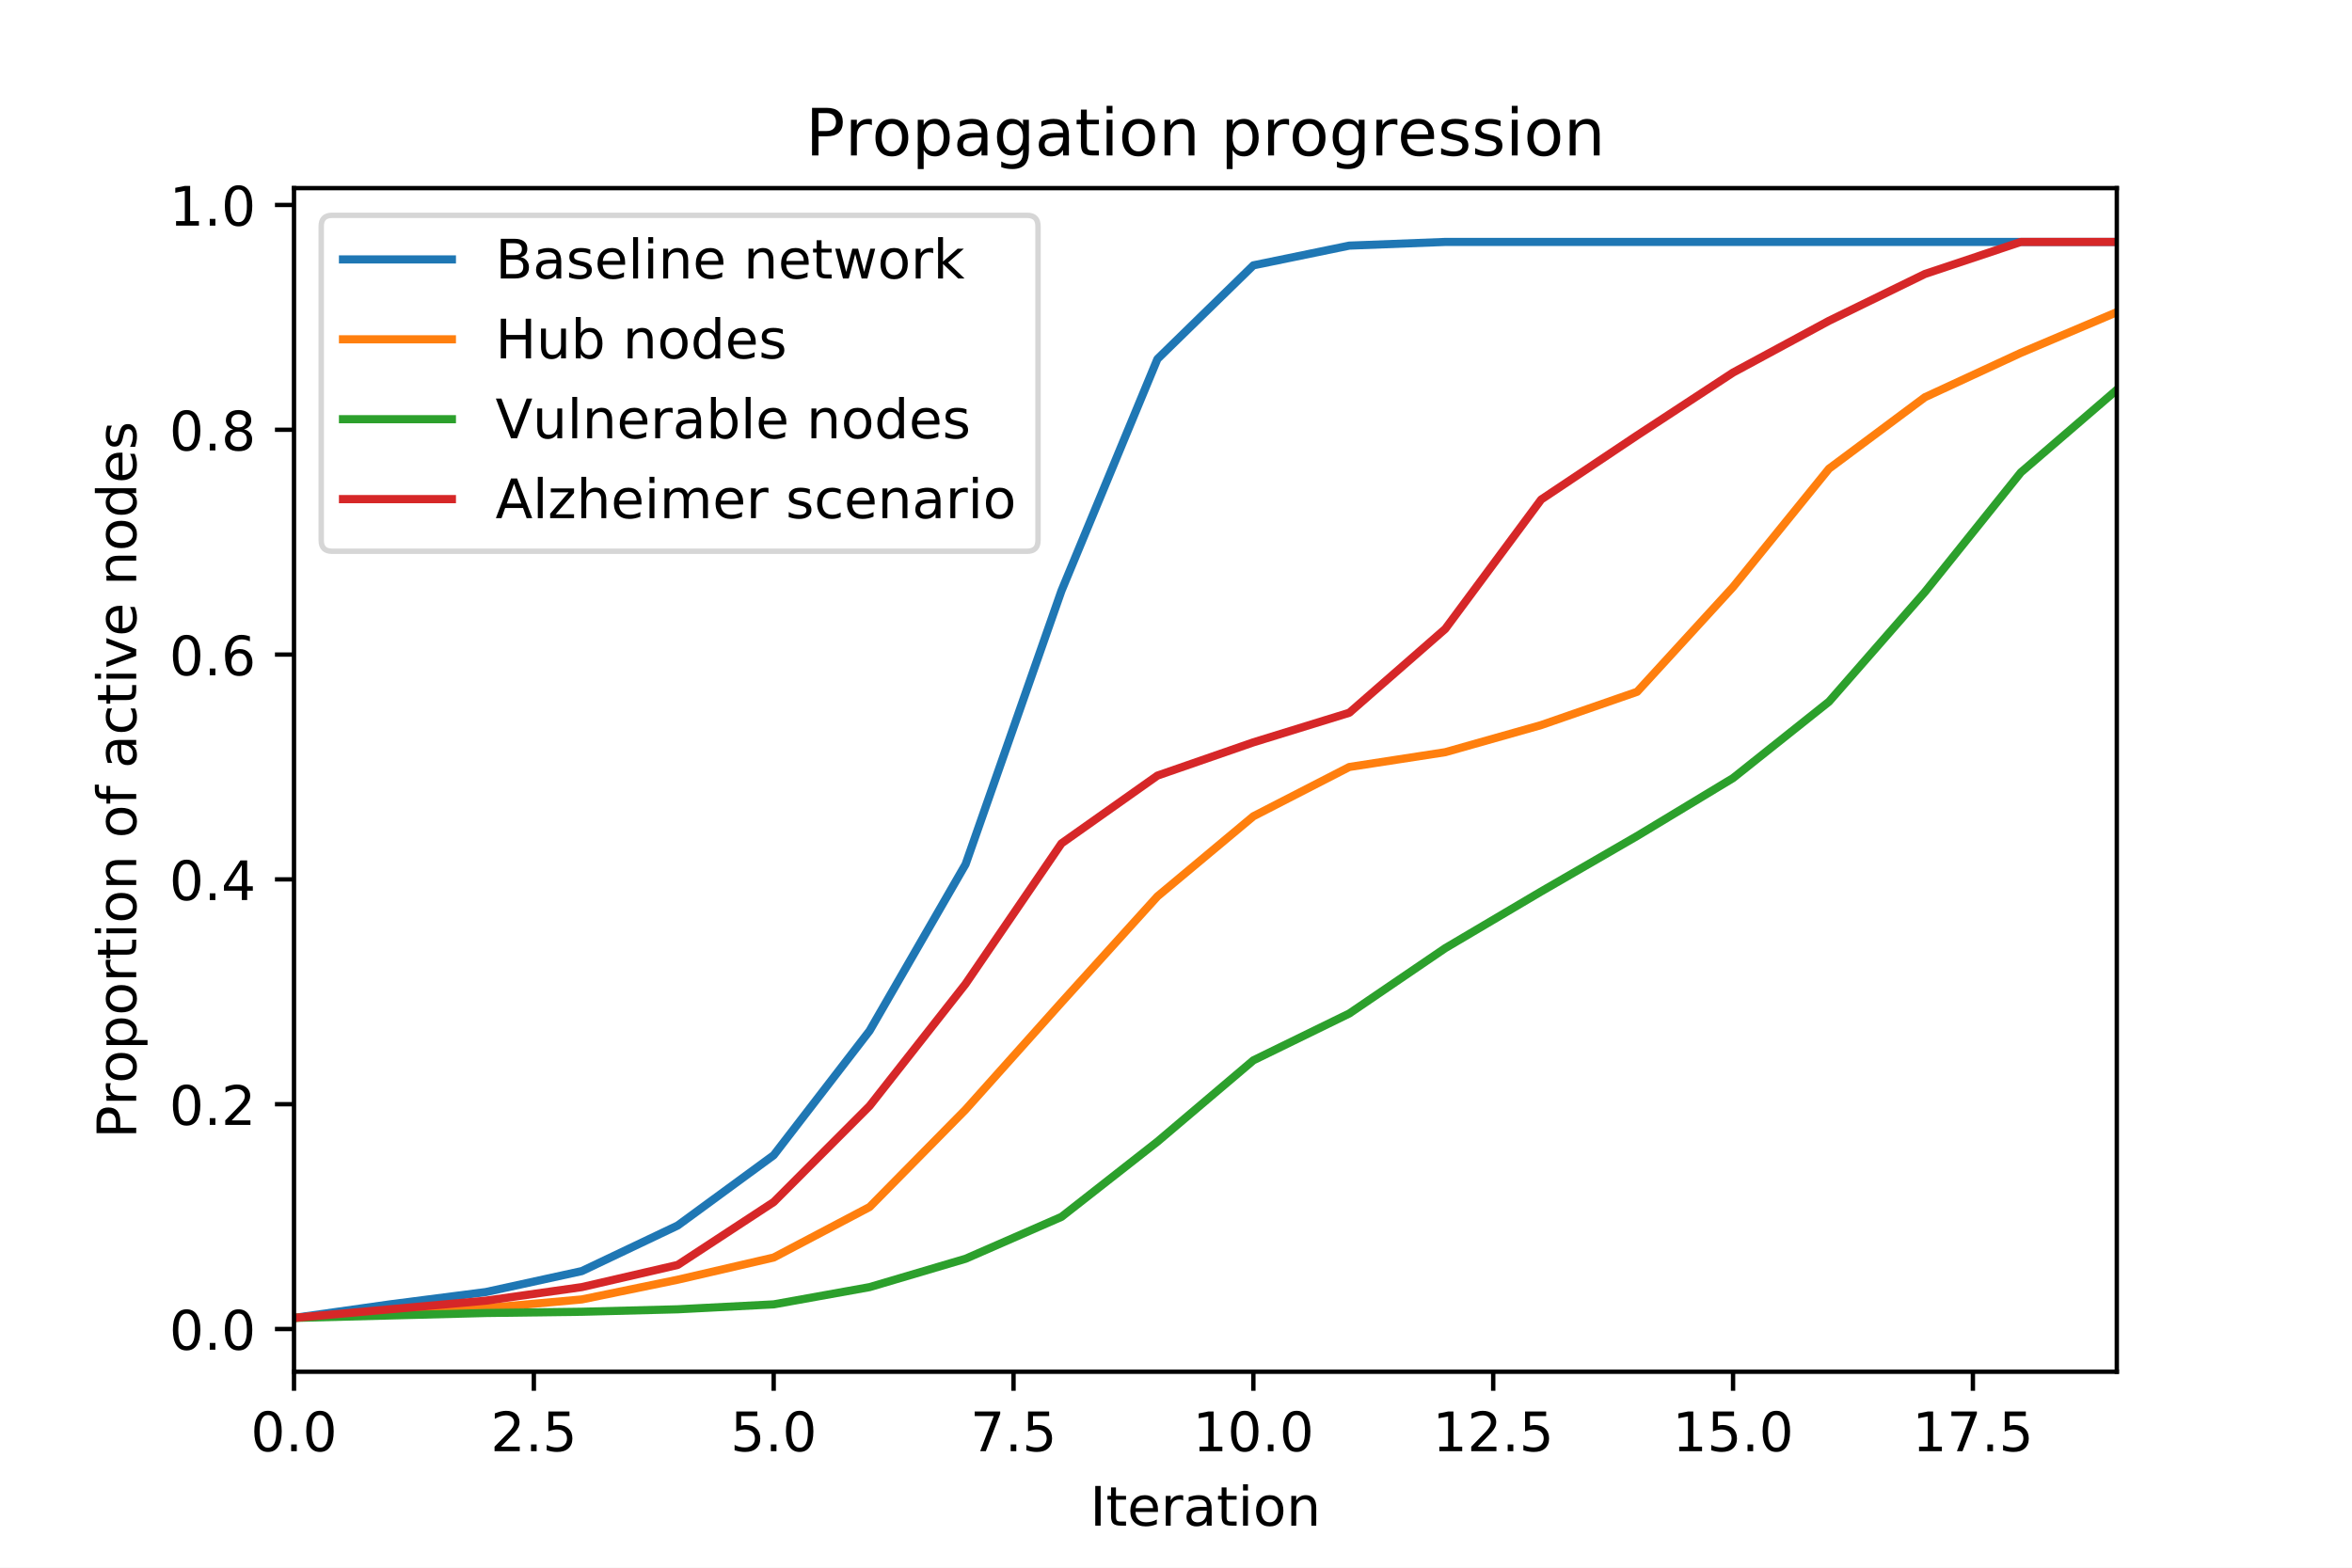
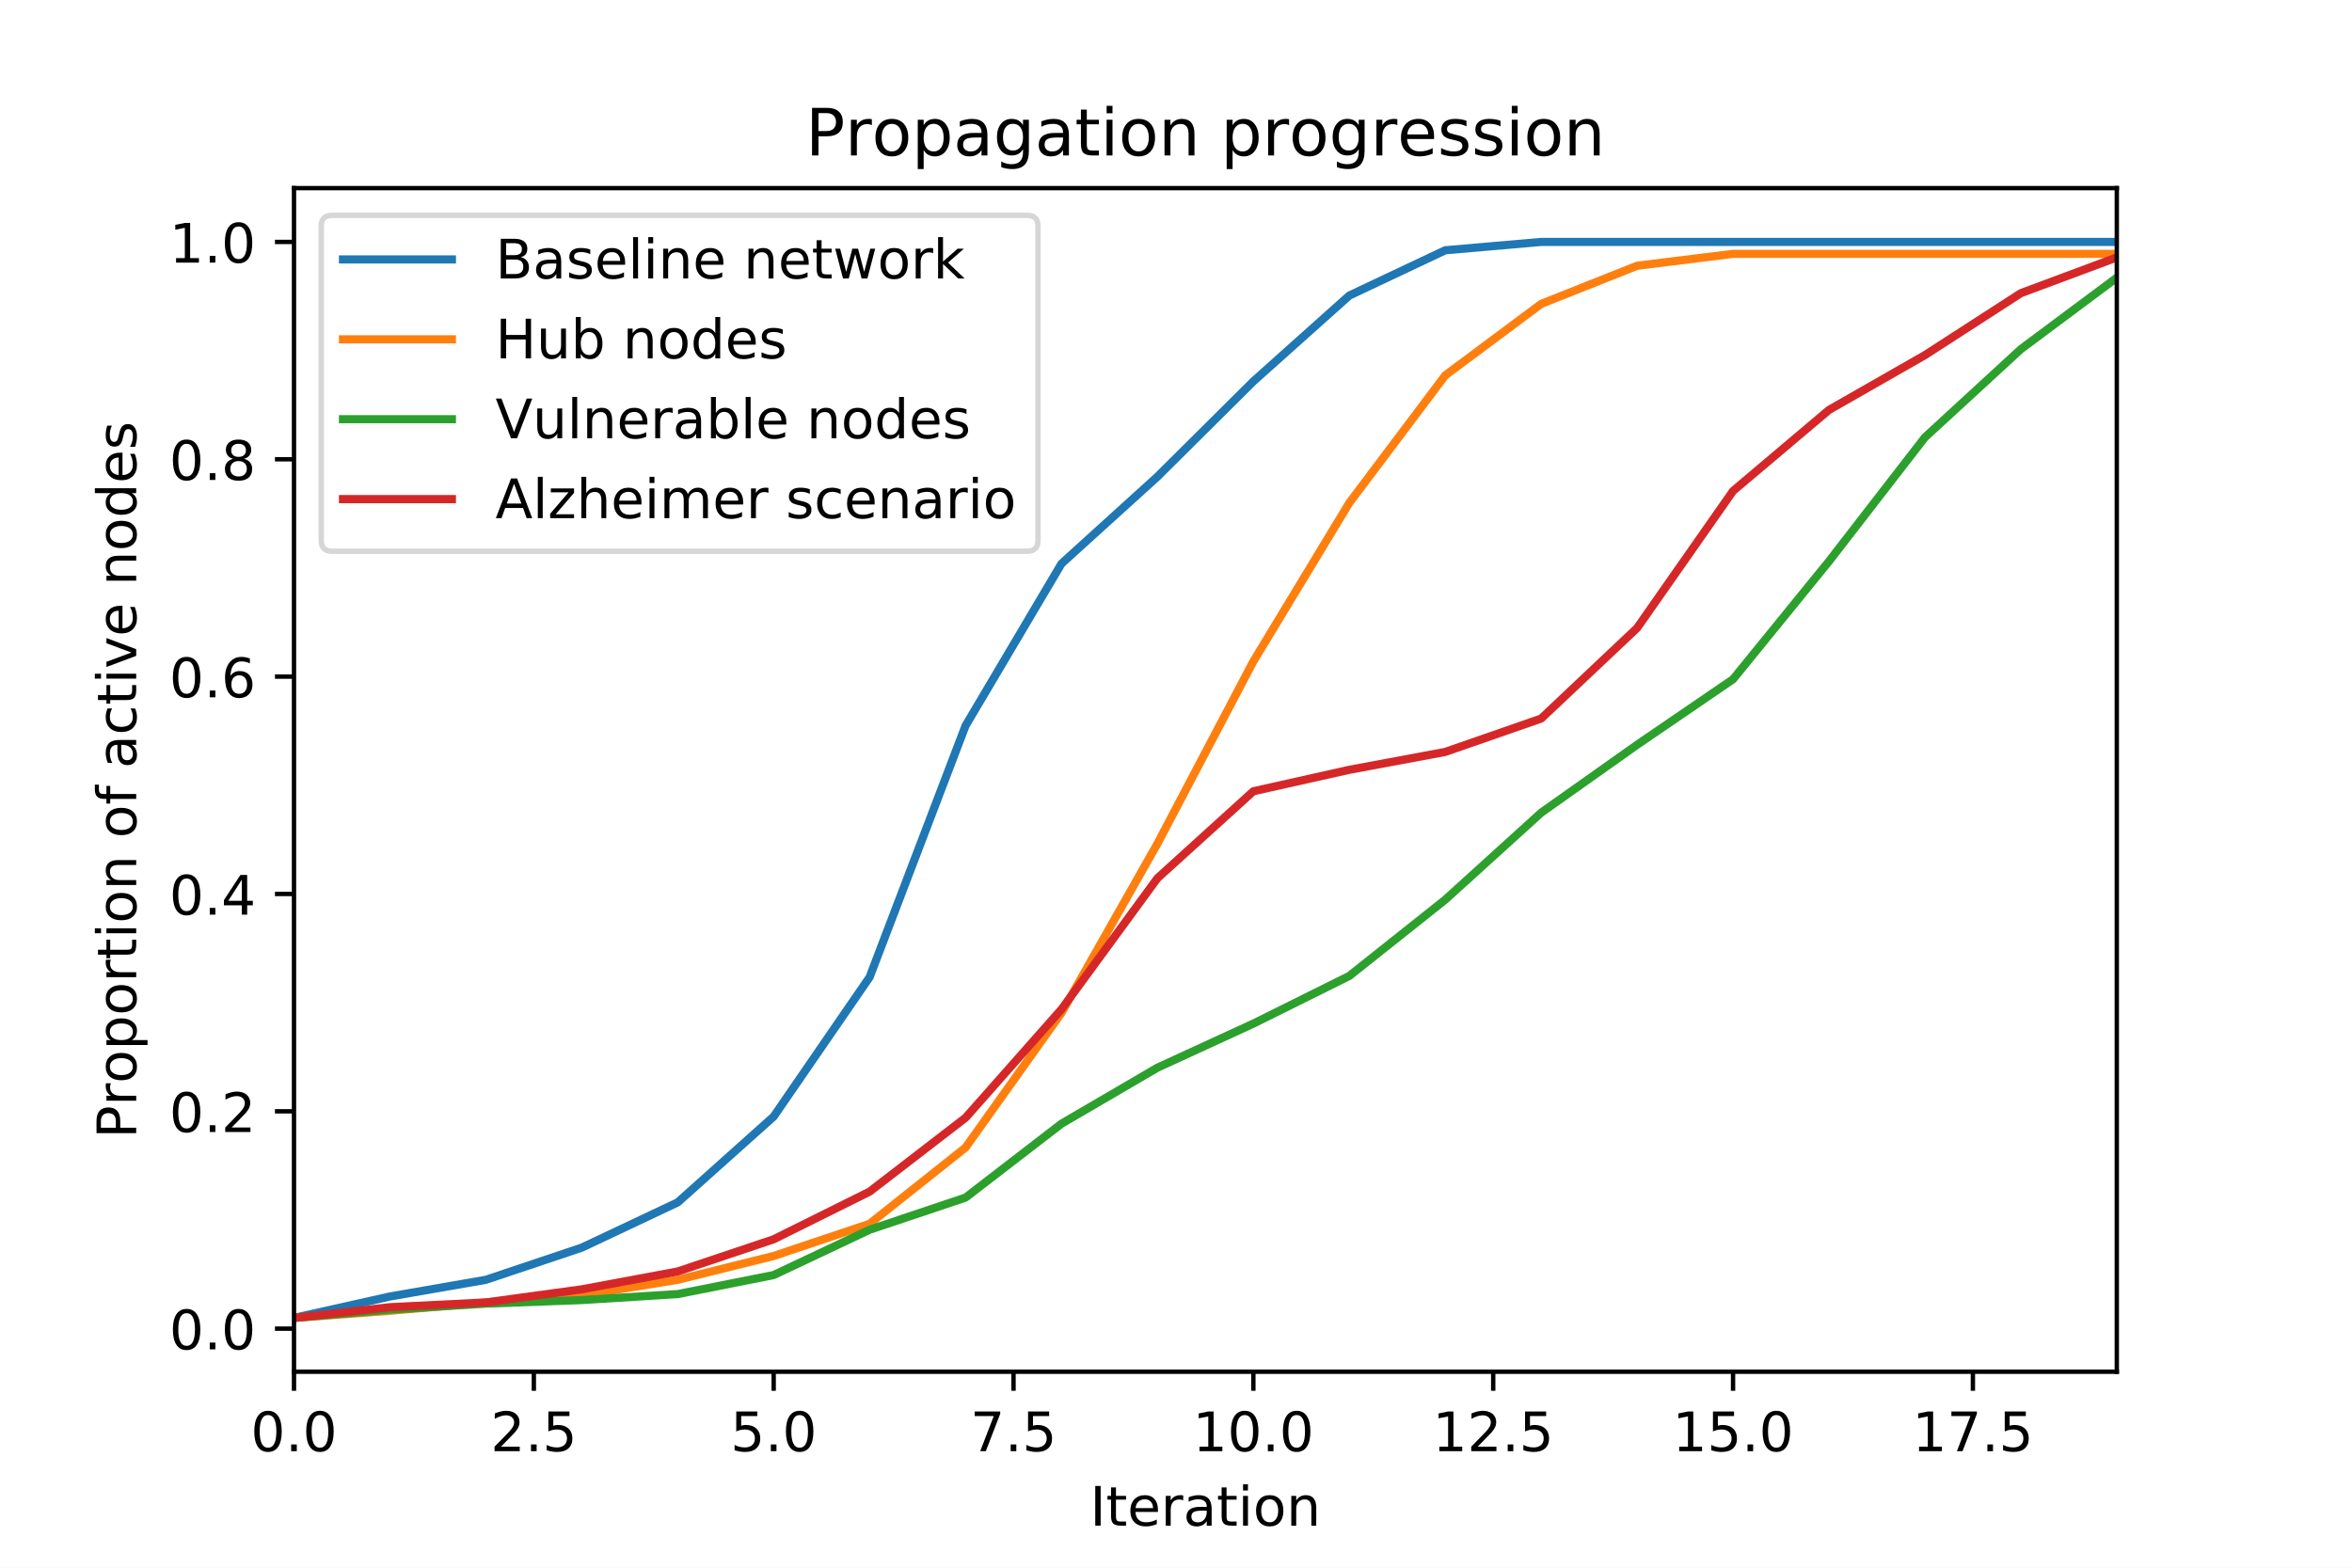
<svg xmlns="http://www.w3.org/2000/svg" xmlns:xlink="http://www.w3.org/1999/xlink" height="288pt" version="1.1" viewBox="0 0 432 288" width="432pt">
  <defs>
    <style type="text/css">
*{stroke-linecap:butt;stroke-linejoin:round;}
  </style>
  </defs>
  <g id="figure_1">
    <g id="patch_1">
      <path d="M 0 288  L 432 288  L 432 0  L 0 0  z " style="fill:#ffffff;" />
    </g>
    <g id="axes_1">
      <g id="patch_2">
        <path d="M 54 252  L 388.8 252  L 388.8 34.56  L 54 34.56  z " style="fill:#ffffff;" />
      </g>
      <g id="matplotlib.axis_1">
        <g id="xtick_1">
          <g id="line2d_1">
            <defs>
-               <path d="M 0 0  L 0 3.5  " id="m9b47cc256e" style="stroke:#000000;stroke-width:0.8;" />
-             </defs>
-             <g>
-               <use style="stroke:#000000;stroke-width:0.8;" x="54" xlink:href="#m9b47cc256e" y="252" />
+               <path d="M 0 0  L 0 3.5  " id="mac72d06edc" style="stroke:#000000;stroke-width:0.8;" />
+             </defs>
+             <g>
+               <use style="stroke:#000000;stroke-width:0.8;" x="54" xlink:href="#mac72d06edc" y="252" />
            </g>
          </g>
          <g id="text_1">
            <defs>
              <path d="M 31.781 66.406  Q 24.172 66.406 20.328 58.906  Q 16.5 51.422 16.5 36.375  Q 16.5 21.391 20.328 13.891  Q 24.172 6.391 31.781 6.391  Q 39.453 6.391 43.281 13.891  Q 47.125 21.391 47.125 36.375  Q 47.125 51.422 43.281 58.906  Q 39.453 66.406 31.781 66.406  z M 31.781 74.219  Q 44.047 74.219 50.516 64.516  Q 56.984 54.828 56.984 36.375  Q 56.984 17.969 50.516 8.266  Q 44.047 -1.422 31.781 -1.422  Q 19.531 -1.422 13.062 8.266  Q 6.594 17.969 6.594 36.375  Q 6.594 54.828 13.062 64.516  Q 19.531 74.219 31.781 74.219  z " id="DejaVuSans-48" />
              <path d="M 10.688 12.406  L 21 12.406  L 21 0  L 10.688 0  z " id="DejaVuSans-46" />
            </defs>
            <g transform="translate(46.04844 266.5984)scale(0.1 -0.1)">
              <use xlink:href="#DejaVuSans-48" />
              <use x="63.623" xlink:href="#DejaVuSans-46" />
              <use x="95.41" xlink:href="#DejaVuSans-48" />
            </g>
          </g>
        </g>
        <g id="xtick_2">
          <g id="line2d_2">
            <g>
-               <use style="stroke:#000000;stroke-width:0.8;" x="98.053" xlink:href="#m9b47cc256e" y="252" />
+               <use style="stroke:#000000;stroke-width:0.8;" x="98.053" xlink:href="#mac72d06edc" y="252" />
            </g>
          </g>
          <g id="text_2">
            <defs>
              <path d="M 19.188 8.297  L 53.609 8.297  L 53.609 0  L 7.328 0  L 7.328 8.297  Q 12.938 14.109 22.625 23.891  Q 32.328 33.688 34.812 36.531  Q 39.547 41.844 41.422 45.531  Q 43.312 49.219 43.312 52.781  Q 43.312 58.594 39.234 62.25  Q 35.156 65.922 28.609 65.922  Q 23.969 65.922 18.812 64.312  Q 13.672 62.703 7.812 59.422  L 7.812 69.391  Q 13.766 71.781 18.938 73  Q 24.125 74.219 28.422 74.219  Q 39.75 74.219 46.484 68.547  Q 53.219 62.891 53.219 53.422  Q 53.219 48.922 51.531 44.891  Q 49.859 40.875 45.406 35.406  Q 44.188 33.984 37.641 27.219  Q 31.109 20.453 19.188 8.297  z " id="DejaVuSans-50" />
              <path d="M 10.797 72.906  L 49.516 72.906  L 49.516 64.594  L 19.828 64.594  L 19.828 46.734  Q 21.969 47.469 24.109 47.828  Q 26.266 48.188 28.422 48.188  Q 40.625 48.188 47.75 41.5  Q 54.891 34.812 54.891 23.391  Q 54.891 11.625 47.562 5.094  Q 40.234 -1.422 26.906 -1.422  Q 22.312 -1.422 17.547 -0.641  Q 12.797 0.141 7.719 1.703  L 7.719 11.625  Q 12.109 9.234 16.797 8.062  Q 21.484 6.891 26.703 6.891  Q 35.156 6.891 40.078 11.328  Q 45.016 15.766 45.016 23.391  Q 45.016 31 40.078 35.438  Q 35.156 39.891 26.703 39.891  Q 22.75 39.891 18.812 39.016  Q 14.891 38.141 10.797 36.281  z " id="DejaVuSans-53" />
            </defs>
            <g transform="translate(90.10107 266.5984)scale(0.1 -0.1)">
              <use xlink:href="#DejaVuSans-50" />
              <use x="63.623" xlink:href="#DejaVuSans-46" />
              <use x="95.41" xlink:href="#DejaVuSans-53" />
            </g>
          </g>
        </g>
        <g id="xtick_3">
          <g id="line2d_3">
            <g>
-               <use style="stroke:#000000;stroke-width:0.8;" x="142.105" xlink:href="#m9b47cc256e" y="252" />
+               <use style="stroke:#000000;stroke-width:0.8;" x="142.105" xlink:href="#mac72d06edc" y="252" />
            </g>
          </g>
          <g id="text_3">
            <g transform="translate(134.1537 266.5984)scale(0.1 -0.1)">
              <use xlink:href="#DejaVuSans-53" />
              <use x="63.623" xlink:href="#DejaVuSans-46" />
              <use x="95.41" xlink:href="#DejaVuSans-48" />
            </g>
          </g>
        </g>
        <g id="xtick_4">
          <g id="line2d_4">
            <g>
-               <use style="stroke:#000000;stroke-width:0.8;" x="186.158" xlink:href="#m9b47cc256e" y="252" />
+               <use style="stroke:#000000;stroke-width:0.8;" x="186.158" xlink:href="#mac72d06edc" y="252" />
            </g>
          </g>
          <g id="text_4">
            <defs>
              <path d="M 8.203 72.906  L 55.078 72.906  L 55.078 68.703  L 28.609 0  L 18.312 0  L 43.219 64.594  L 8.203 64.594  z " id="DejaVuSans-55" />
            </defs>
            <g transform="translate(178.2063 266.5984)scale(0.1 -0.1)">
              <use xlink:href="#DejaVuSans-55" />
              <use x="63.623" xlink:href="#DejaVuSans-46" />
              <use x="95.41" xlink:href="#DejaVuSans-53" />
            </g>
          </g>
        </g>
        <g id="xtick_5">
          <g id="line2d_5">
            <g>
-               <use style="stroke:#000000;stroke-width:0.8;" x="230.211" xlink:href="#m9b47cc256e" y="252" />
+               <use style="stroke:#000000;stroke-width:0.8;" x="230.211" xlink:href="#mac72d06edc" y="252" />
            </g>
          </g>
          <g id="text_5">
            <defs>
              <path d="M 12.406 8.297  L 28.516 8.297  L 28.516 63.922  L 10.984 60.406  L 10.984 69.391  L 28.422 72.906  L 38.281 72.906  L 38.281 8.297  L 54.391 8.297  L 54.391 0  L 12.406 0  z " id="DejaVuSans-49" />
            </defs>
            <g transform="translate(219.0777 266.5984)scale(0.1 -0.1)">
              <use xlink:href="#DejaVuSans-49" />
              <use x="63.623" xlink:href="#DejaVuSans-48" />
              <use x="127.246" xlink:href="#DejaVuSans-46" />
              <use x="159.033" xlink:href="#DejaVuSans-48" />
            </g>
          </g>
        </g>
        <g id="xtick_6">
          <g id="line2d_6">
            <g>
-               <use style="stroke:#000000;stroke-width:0.8;" x="274.263" xlink:href="#m9b47cc256e" y="252" />
+               <use style="stroke:#000000;stroke-width:0.8;" x="274.263" xlink:href="#mac72d06edc" y="252" />
            </g>
          </g>
          <g id="text_6">
            <g transform="translate(263.1303 266.5984)scale(0.1 -0.1)">
              <use xlink:href="#DejaVuSans-49" />
              <use x="63.623" xlink:href="#DejaVuSans-50" />
              <use x="127.246" xlink:href="#DejaVuSans-46" />
              <use x="159.033" xlink:href="#DejaVuSans-53" />
            </g>
          </g>
        </g>
        <g id="xtick_7">
          <g id="line2d_7">
            <g>
-               <use style="stroke:#000000;stroke-width:0.8;" x="318.316" xlink:href="#m9b47cc256e" y="252" />
+               <use style="stroke:#000000;stroke-width:0.8;" x="318.316" xlink:href="#mac72d06edc" y="252" />
            </g>
          </g>
          <g id="text_7">
            <g transform="translate(307.183 266.5984)scale(0.1 -0.1)">
              <use xlink:href="#DejaVuSans-49" />
              <use x="63.623" xlink:href="#DejaVuSans-53" />
              <use x="127.246" xlink:href="#DejaVuSans-46" />
              <use x="159.033" xlink:href="#DejaVuSans-48" />
            </g>
          </g>
        </g>
        <g id="xtick_8">
          <g id="line2d_8">
            <g>
-               <use style="stroke:#000000;stroke-width:0.8;" x="362.368" xlink:href="#m9b47cc256e" y="252" />
+               <use style="stroke:#000000;stroke-width:0.8;" x="362.368" xlink:href="#mac72d06edc" y="252" />
            </g>
          </g>
          <g id="text_8">
            <g transform="translate(351.2356 266.5984)scale(0.1 -0.1)">
              <use xlink:href="#DejaVuSans-49" />
              <use x="63.623" xlink:href="#DejaVuSans-55" />
              <use x="127.246" xlink:href="#DejaVuSans-46" />
              <use x="159.033" xlink:href="#DejaVuSans-53" />
            </g>
          </g>
        </g>
        <g id="text_9">
          <defs>
            <path d="M 9.812 72.906  L 19.672 72.906  L 19.672 0  L 9.812 0  z " id="DejaVuSans-73" />
            <path d="M 18.312 70.219  L 18.312 54.688  L 36.812 54.688  L 36.812 47.703  L 18.312 47.703  L 18.312 18.016  Q 18.312 11.328 20.141 9.422  Q 21.969 7.516 27.594 7.516  L 36.812 7.516  L 36.812 0  L 27.594 0  Q 17.188 0 13.234 3.875  Q 9.281 7.766 9.281 18.016  L 9.281 47.703  L 2.688 47.703  L 2.688 54.688  L 9.281 54.688  L 9.281 70.219  z " id="DejaVuSans-116" />
            <path d="M 56.203 29.594  L 56.203 25.203  L 14.891 25.203  Q 15.484 15.922 20.484 11.062  Q 25.484 6.203 34.422 6.203  Q 39.594 6.203 44.453 7.469  Q 49.312 8.734 54.109 11.281  L 54.109 2.781  Q 49.266 0.734 44.188 -0.344  Q 39.109 -1.422 33.891 -1.422  Q 20.797 -1.422 13.156 6.188  Q 5.516 13.812 5.516 26.812  Q 5.516 40.234 12.766 48.109  Q 20.016 56 32.328 56  Q 43.359 56 49.781 48.891  Q 56.203 41.797 56.203 29.594  z M 47.219 32.234  Q 47.125 39.594 43.094 43.984  Q 39.062 48.391 32.422 48.391  Q 24.906 48.391 20.391 44.141  Q 15.875 39.891 15.188 32.172  z " id="DejaVuSans-101" />
            <path d="M 41.109 46.297  Q 39.594 47.172 37.812 47.578  Q 36.031 48 33.891 48  Q 26.266 48 22.188 43.047  Q 18.109 38.094 18.109 28.812  L 18.109 0  L 9.078 0  L 9.078 54.688  L 18.109 54.688  L 18.109 46.188  Q 20.953 51.172 25.484 53.578  Q 30.031 56 36.531 56  Q 37.453 56 38.578 55.875  Q 39.703 55.766 41.062 55.516  z " id="DejaVuSans-114" />
            <path d="M 34.281 27.484  Q 23.391 27.484 19.188 25  Q 14.984 22.516 14.984 16.5  Q 14.984 11.719 18.141 8.906  Q 21.297 6.109 26.703 6.109  Q 34.188 6.109 38.703 11.406  Q 43.219 16.703 43.219 25.484  L 43.219 27.484  z M 52.203 31.203  L 52.203 0  L 43.219 0  L 43.219 8.297  Q 40.141 3.328 35.547 0.953  Q 30.953 -1.422 24.312 -1.422  Q 15.922 -1.422 10.953 3.297  Q 6 8.016 6 15.922  Q 6 25.141 12.172 29.828  Q 18.359 34.516 30.609 34.516  L 43.219 34.516  L 43.219 35.406  Q 43.219 41.609 39.141 45  Q 35.062 48.391 27.688 48.391  Q 23 48.391 18.547 47.266  Q 14.109 46.141 10.016 43.891  L 10.016 52.203  Q 14.938 54.109 19.578 55.047  Q 24.219 56 28.609 56  Q 40.484 56 46.344 49.844  Q 52.203 43.703 52.203 31.203  z " id="DejaVuSans-97" />
            <path d="M 9.422 54.688  L 18.406 54.688  L 18.406 0  L 9.422 0  z M 9.422 75.984  L 18.406 75.984  L 18.406 64.594  L 9.422 64.594  z " id="DejaVuSans-105" />
            <path d="M 30.609 48.391  Q 23.391 48.391 19.188 42.75  Q 14.984 37.109 14.984 27.297  Q 14.984 17.484 19.156 11.844  Q 23.344 6.203 30.609 6.203  Q 37.797 6.203 41.984 11.859  Q 46.188 17.531 46.188 27.297  Q 46.188 37.016 41.984 42.703  Q 37.797 48.391 30.609 48.391  z M 30.609 56  Q 42.328 56 49.016 48.375  Q 55.719 40.766 55.719 27.297  Q 55.719 13.875 49.016 6.219  Q 42.328 -1.422 30.609 -1.422  Q 18.844 -1.422 12.172 6.219  Q 5.516 13.875 5.516 27.297  Q 5.516 40.766 12.172 48.375  Q 18.844 56 30.609 56  z " id="DejaVuSans-111" />
            <path d="M 54.891 33.016  L 54.891 0  L 45.906 0  L 45.906 32.719  Q 45.906 40.484 42.875 44.328  Q 39.844 48.188 33.797 48.188  Q 26.516 48.188 22.312 43.547  Q 18.109 38.922 18.109 30.906  L 18.109 0  L 9.078 0  L 9.078 54.688  L 18.109 54.688  L 18.109 46.188  Q 21.344 51.125 25.703 53.562  Q 30.078 56 35.797 56  Q 45.219 56 50.047 50.172  Q 54.891 44.344 54.891 33.016  z " id="DejaVuSans-110" />
          </defs>
          <g transform="translate(200.1914 280.2766)scale(0.1 -0.1)">
            <use xlink:href="#DejaVuSans-73" />
            <use x="29.492" xlink:href="#DejaVuSans-116" />
            <use x="68.701" xlink:href="#DejaVuSans-101" />
            <use x="130.225" xlink:href="#DejaVuSans-114" />
            <use x="171.338" xlink:href="#DejaVuSans-97" />
            <use x="232.617" xlink:href="#DejaVuSans-116" />
            <use x="271.826" xlink:href="#DejaVuSans-105" />
            <use x="299.609" xlink:href="#DejaVuSans-111" />
            <use x="360.791" xlink:href="#DejaVuSans-110" />
          </g>
        </g>
      </g>
      <g id="matplotlib.axis_2">
        <g id="ytick_1">
          <g id="line2d_9">
            <defs>
-               <path d="M 0 0  L -3.5 0  " id="m975b0380b0" style="stroke:#000000;stroke-width:0.8;" />
-             </defs>
-             <g>
-               <use style="stroke:#000000;stroke-width:0.8;" x="54" xlink:href="#m975b0380b0" y="244.154" />
+               <path d="M 0 0  L -3.5 0  " id="m80157ad214" style="stroke:#000000;stroke-width:0.8;" />
+             </defs>
+             <g>
+               <use style="stroke:#000000;stroke-width:0.8;" x="54" xlink:href="#m80157ad214" y="244.087" />
            </g>
          </g>
          <g id="text_10">
-             <g transform="translate(31.09688 247.9534)scale(0.1 -0.1)">
+             <g transform="translate(31.09688 247.8857)scale(0.1 -0.1)">
              <use xlink:href="#DejaVuSans-48" />
              <use x="63.623" xlink:href="#DejaVuSans-46" />
              <use x="95.41" xlink:href="#DejaVuSans-48" />
            </g>
          </g>
        </g>
        <g id="ytick_2">
          <g id="line2d_10">
            <g>
-               <use style="stroke:#000000;stroke-width:0.8;" x="54" xlink:href="#m975b0380b0" y="202.854" />
+               <use style="stroke:#000000;stroke-width:0.8;" x="54" xlink:href="#m80157ad214" y="204.158" />
            </g>
          </g>
          <g id="text_11">
-             <g transform="translate(31.09688 206.6528)scale(0.1 -0.1)">
+             <g transform="translate(31.09688 207.9572)scale(0.1 -0.1)">
              <use xlink:href="#DejaVuSans-48" />
              <use x="63.623" xlink:href="#DejaVuSans-46" />
              <use x="95.41" xlink:href="#DejaVuSans-50" />
            </g>
          </g>
        </g>
        <g id="ytick_3">
          <g id="line2d_11">
            <g>
-               <use style="stroke:#000000;stroke-width:0.8;" x="54" xlink:href="#m975b0380b0" y="161.553" />
+               <use style="stroke:#000000;stroke-width:0.8;" x="54" xlink:href="#m80157ad214" y="164.229" />
            </g>
          </g>
          <g id="text_12">
            <defs>
              <path d="M 37.797 64.312  L 12.891 25.391  L 37.797 25.391  z M 35.203 72.906  L 47.609 72.906  L 47.609 25.391  L 58.016 25.391  L 58.016 17.188  L 47.609 17.188  L 47.609 0  L 37.797 0  L 37.797 17.188  L 4.891 17.188  L 4.891 26.703  z " id="DejaVuSans-52" />
            </defs>
-             <g transform="translate(31.09688 165.3521)scale(0.1 -0.1)">
+             <g transform="translate(31.09688 168.0286)scale(0.1 -0.1)">
              <use xlink:href="#DejaVuSans-48" />
              <use x="63.623" xlink:href="#DejaVuSans-46" />
              <use x="95.41" xlink:href="#DejaVuSans-52" />
            </g>
          </g>
        </g>
        <g id="ytick_4">
          <g id="line2d_12">
            <g>
-               <use style="stroke:#000000;stroke-width:0.8;" x="54" xlink:href="#m975b0380b0" y="120.252" />
+               <use style="stroke:#000000;stroke-width:0.8;" x="54" xlink:href="#m80157ad214" y="124.301" />
            </g>
          </g>
          <g id="text_13">
            <defs>
              <path d="M 33.016 40.375  Q 26.375 40.375 22.484 35.828  Q 18.609 31.297 18.609 23.391  Q 18.609 15.531 22.484 10.953  Q 26.375 6.391 33.016 6.391  Q 39.656 6.391 43.531 10.953  Q 47.406 15.531 47.406 23.391  Q 47.406 31.297 43.531 35.828  Q 39.656 40.375 33.016 40.375  z M 52.594 71.297  L 52.594 62.312  Q 48.875 64.062 45.094 64.984  Q 41.312 65.922 37.594 65.922  Q 27.828 65.922 22.672 59.328  Q 17.531 52.734 16.797 39.406  Q 19.672 43.656 24.016 45.922  Q 28.375 48.188 33.594 48.188  Q 44.578 48.188 50.953 41.516  Q 57.328 34.859 57.328 23.391  Q 57.328 12.156 50.688 5.359  Q 44.047 -1.422 33.016 -1.422  Q 20.359 -1.422 13.672 8.266  Q 6.984 17.969 6.984 36.375  Q 6.984 53.656 15.188 63.938  Q 23.391 74.219 37.203 74.219  Q 40.922 74.219 44.703 73.484  Q 48.484 72.75 52.594 71.297  z " id="DejaVuSans-54" />
            </defs>
-             <g transform="translate(31.09688 124.0514)scale(0.1 -0.1)">
+             <g transform="translate(31.09688 128.1)scale(0.1 -0.1)">
              <use xlink:href="#DejaVuSans-48" />
              <use x="63.623" xlink:href="#DejaVuSans-46" />
              <use x="95.41" xlink:href="#DejaVuSans-54" />
            </g>
          </g>
        </g>
        <g id="ytick_5">
          <g id="line2d_13">
            <g>
-               <use style="stroke:#000000;stroke-width:0.8;" x="54" xlink:href="#m975b0380b0" y="78.951" />
+               <use style="stroke:#000000;stroke-width:0.8;" x="54" xlink:href="#m80157ad214" y="84.372" />
            </g>
          </g>
          <g id="text_14">
            <defs>
              <path d="M 31.781 34.625  Q 24.75 34.625 20.719 30.859  Q 16.703 27.094 16.703 20.516  Q 16.703 13.922 20.719 10.156  Q 24.75 6.391 31.781 6.391  Q 38.812 6.391 42.859 10.172  Q 46.922 13.969 46.922 20.516  Q 46.922 27.094 42.891 30.859  Q 38.875 34.625 31.781 34.625  z M 21.922 38.812  Q 15.578 40.375 12.031 44.719  Q 8.5 49.078 8.5 55.328  Q 8.5 64.062 14.719 69.141  Q 20.953 74.219 31.781 74.219  Q 42.672 74.219 48.875 69.141  Q 55.078 64.062 55.078 55.328  Q 55.078 49.078 51.531 44.719  Q 48 40.375 41.703 38.812  Q 48.828 37.156 52.797 32.312  Q 56.781 27.484 56.781 20.516  Q 56.781 9.906 50.312 4.234  Q 43.844 -1.422 31.781 -1.422  Q 19.734 -1.422 13.25 4.234  Q 6.781 9.906 6.781 20.516  Q 6.781 27.484 10.781 32.312  Q 14.797 37.156 21.922 38.812  z M 18.312 54.391  Q 18.312 48.734 21.844 45.562  Q 25.391 42.391 31.781 42.391  Q 38.141 42.391 41.719 45.562  Q 45.312 48.734 45.312 54.391  Q 45.312 60.062 41.719 63.234  Q 38.141 66.406 31.781 66.406  Q 25.391 66.406 21.844 63.234  Q 18.312 60.062 18.312 54.391  z " id="DejaVuSans-56" />
            </defs>
-             <g transform="translate(31.09688 82.75067)scale(0.1 -0.1)">
+             <g transform="translate(31.09688 88.17143)scale(0.1 -0.1)">
              <use xlink:href="#DejaVuSans-48" />
              <use x="63.623" xlink:href="#DejaVuSans-46" />
              <use x="95.41" xlink:href="#DejaVuSans-56" />
            </g>
          </g>
        </g>
        <g id="ytick_6">
          <g id="line2d_14">
            <g>
-               <use style="stroke:#000000;stroke-width:0.8;" x="54" xlink:href="#m975b0380b0" y="37.651" />
+               <use style="stroke:#000000;stroke-width:0.8;" x="54" xlink:href="#m80157ad214" y="44.444" />
            </g>
          </g>
          <g id="text_15">
-             <g transform="translate(31.09688 41.44998)scale(0.1 -0.1)">
+             <g transform="translate(31.09688 48.24285)scale(0.1 -0.1)">
              <use xlink:href="#DejaVuSans-49" />
              <use x="63.623" xlink:href="#DejaVuSans-46" />
              <use x="95.41" xlink:href="#DejaVuSans-48" />
            </g>
          </g>
        </g>
        <g id="text_16">
          <defs>
            <path d="M 19.672 64.797  L 19.672 37.406  L 32.078 37.406  Q 38.969 37.406 42.719 40.969  Q 46.484 44.531 46.484 51.125  Q 46.484 57.672 42.719 61.234  Q 38.969 64.797 32.078 64.797  z M 9.812 72.906  L 32.078 72.906  Q 44.344 72.906 50.609 67.359  Q 56.891 61.812 56.891 51.125  Q 56.891 40.328 50.609 34.812  Q 44.344 29.297 32.078 29.297  L 19.672 29.297  L 19.672 0  L 9.812 0  z " id="DejaVuSans-80" />
            <path d="M 18.109 8.203  L 18.109 -20.797  L 9.078 -20.797  L 9.078 54.688  L 18.109 54.688  L 18.109 46.391  Q 20.953 51.266 25.266 53.625  Q 29.594 56 35.594 56  Q 45.562 56 51.781 48.094  Q 58.016 40.188 58.016 27.297  Q 58.016 14.406 51.781 6.484  Q 45.562 -1.422 35.594 -1.422  Q 29.594 -1.422 25.266 0.953  Q 20.953 3.328 18.109 8.203  z M 48.688 27.297  Q 48.688 37.203 44.609 42.844  Q 40.531 48.484 33.406 48.484  Q 26.266 48.484 22.188 42.844  Q 18.109 37.203 18.109 27.297  Q 18.109 17.391 22.188 11.75  Q 26.266 6.109 33.406 6.109  Q 40.531 6.109 44.609 11.75  Q 48.688 17.391 48.688 27.297  z " id="DejaVuSans-112" />
            <path id="DejaVuSans-32" />
            <path d="M 37.109 75.984  L 37.109 68.5  L 28.516 68.5  Q 23.688 68.5 21.797 66.547  Q 19.922 64.594 19.922 59.516  L 19.922 54.688  L 34.719 54.688  L 34.719 47.703  L 19.922 47.703  L 19.922 0  L 10.891 0  L 10.891 47.703  L 2.297 47.703  L 2.297 54.688  L 10.891 54.688  L 10.891 58.5  Q 10.891 67.625 15.141 71.797  Q 19.391 75.984 28.609 75.984  z " id="DejaVuSans-102" />
            <path d="M 48.781 52.594  L 48.781 44.188  Q 44.969 46.297 41.141 47.344  Q 37.312 48.391 33.406 48.391  Q 24.656 48.391 19.812 42.844  Q 14.984 37.312 14.984 27.297  Q 14.984 17.281 19.812 11.734  Q 24.656 6.203 33.406 6.203  Q 37.312 6.203 41.141 7.25  Q 44.969 8.297 48.781 10.406  L 48.781 2.094  Q 45.016 0.344 40.984 -0.531  Q 36.969 -1.422 32.422 -1.422  Q 20.062 -1.422 12.781 6.344  Q 5.516 14.109 5.516 27.297  Q 5.516 40.672 12.859 48.328  Q 20.219 56 33.016 56  Q 37.156 56 41.109 55.141  Q 45.062 54.297 48.781 52.594  z " id="DejaVuSans-99" />
            <path d="M 2.984 54.688  L 12.5 54.688  L 29.594 8.797  L 46.688 54.688  L 56.203 54.688  L 35.688 0  L 23.484 0  z " id="DejaVuSans-118" />
            <path d="M 45.406 46.391  L 45.406 75.984  L 54.391 75.984  L 54.391 0  L 45.406 0  L 45.406 8.203  Q 42.578 3.328 38.25 0.953  Q 33.938 -1.422 27.875 -1.422  Q 17.969 -1.422 11.734 6.484  Q 5.516 14.406 5.516 27.297  Q 5.516 40.188 11.734 48.094  Q 17.969 56 27.875 56  Q 33.938 56 38.25 53.625  Q 42.578 51.266 45.406 46.391  z M 14.797 27.297  Q 14.797 17.391 18.875 11.75  Q 22.953 6.109 30.078 6.109  Q 37.203 6.109 41.297 11.75  Q 45.406 17.391 45.406 27.297  Q 45.406 37.203 41.297 42.844  Q 37.203 48.484 30.078 48.484  Q 22.953 48.484 18.875 42.844  Q 14.797 37.203 14.797 27.297  z " id="DejaVuSans-100" />
            <path d="M 44.281 53.078  L 44.281 44.578  Q 40.484 46.531 36.375 47.5  Q 32.281 48.484 27.875 48.484  Q 21.188 48.484 17.844 46.438  Q 14.5 44.391 14.5 40.281  Q 14.5 37.156 16.891 35.375  Q 19.281 33.594 26.516 31.984  L 29.594 31.297  Q 39.156 29.25 43.188 25.516  Q 47.219 21.781 47.219 15.094  Q 47.219 7.469 41.188 3.016  Q 35.156 -1.422 24.609 -1.422  Q 20.219 -1.422 15.453 -0.562  Q 10.688 0.297 5.422 2  L 5.422 11.281  Q 10.406 8.688 15.234 7.391  Q 20.062 6.109 24.812 6.109  Q 31.156 6.109 34.562 8.281  Q 37.984 10.453 37.984 14.406  Q 37.984 18.062 35.516 20.016  Q 33.062 21.969 24.703 23.781  L 21.578 24.516  Q 13.234 26.266 9.516 29.906  Q 5.812 33.547 5.812 39.891  Q 5.812 47.609 11.281 51.797  Q 16.75 56 26.812 56  Q 31.781 56 36.172 55.266  Q 40.578 54.547 44.281 53.078  z " id="DejaVuSans-115" />
          </defs>
          <g transform="translate(25.01719 209.1425)rotate(-90)scale(0.1 -0.1)">
            <use xlink:href="#DejaVuSans-80" />
            <use x="60.287" xlink:href="#DejaVuSans-114" />
            <use x="101.369" xlink:href="#DejaVuSans-111" />
            <use x="162.551" xlink:href="#DejaVuSans-112" />
            <use x="226.027" xlink:href="#DejaVuSans-111" />
            <use x="287.209" xlink:href="#DejaVuSans-114" />
            <use x="328.322" xlink:href="#DejaVuSans-116" />
            <use x="367.531" xlink:href="#DejaVuSans-105" />
            <use x="395.314" xlink:href="#DejaVuSans-111" />
            <use x="456.496" xlink:href="#DejaVuSans-110" />
            <use x="519.875" xlink:href="#DejaVuSans-32" />
            <use x="551.662" xlink:href="#DejaVuSans-111" />
            <use x="612.844" xlink:href="#DejaVuSans-102" />
            <use x="648.049" xlink:href="#DejaVuSans-32" />
            <use x="679.836" xlink:href="#DejaVuSans-97" />
            <use x="741.115" xlink:href="#DejaVuSans-99" />
            <use x="796.096" xlink:href="#DejaVuSans-116" />
            <use x="835.305" xlink:href="#DejaVuSans-105" />
            <use x="863.088" xlink:href="#DejaVuSans-118" />
            <use x="922.268" xlink:href="#DejaVuSans-101" />
            <use x="983.791" xlink:href="#DejaVuSans-32" />
            <use x="1015.578" xlink:href="#DejaVuSans-110" />
            <use x="1078.957" xlink:href="#DejaVuSans-111" />
            <use x="1140.139" xlink:href="#DejaVuSans-100" />
            <use x="1203.615" xlink:href="#DejaVuSans-101" />
            <use x="1265.139" xlink:href="#DejaVuSans-115" />
          </g>
        </g>
      </g>
      <g id="line2d_15">
-         <path clip-path="url(#pf3f1e37d8b)" d="M 54 242.116  L 71.621 239.626  L 89.242 237.361  L 106.863 233.512  L 124.484 225.134  L 142.105 212.228  L 159.726 189.358  L 177.347 158.79  L 194.968 108.523  L 212.589 65.954  L 230.211 48.746  L 247.832 45.123  L 265.453 44.444  L 283.074 44.444  L 300.695 44.444  L 318.316 44.444  L 335.937 44.444  L 353.558 44.444  L 371.179 44.444  L 388.8 44.444  " style="fill:none;stroke:#1f77b4;stroke-linecap:square;stroke-width:1.5;" />
+         <path clip-path="url(#p5edeb9125a)" d="M 54 242.116  L 71.621 238.176  L 89.242 235.111  L 106.863 229.201  L 124.484 220.882  L 142.105 205.121  L 159.726 179.509  L 177.347 133.32  L 194.968 103.548  L 212.589 87.568  L 230.211 70.056  L 247.832 54.294  L 265.453 45.976  L 283.074 44.444  L 300.695 44.444  L 318.316 44.444  L 335.937 44.444  L 353.558 44.444  L 371.179 44.444  L 388.8 44.444  " style="fill:none;stroke:#1f77b4;stroke-linecap:square;stroke-width:1.5;" />
      </g>
      <g id="line2d_16">
-         <path clip-path="url(#pf3f1e37d8b)" d="M 54 242.116  L 71.621 240.758  L 89.242 240.305  L 106.863 238.72  L 124.484 235.097  L 142.105 231.021  L 159.726 221.738  L 177.347 203.85  L 194.968 184.15  L 212.589 164.678  L 230.211 149.96  L 247.832 140.902  L 265.453 138.185  L 283.074 133.204  L 300.695 127.09  L 318.316 107.844  L 335.937 86.107  L 353.558 72.974  L 371.179 64.822  L 388.8 57.35  " style="fill:none;stroke:#ff7f0e;stroke-linecap:square;stroke-width:1.5;" />
+         <path clip-path="url(#p5edeb9125a)" d="M 54 242.116  L 71.621 240.803  L 89.242 239.271  L 106.863 237.957  L 124.484 235.111  L 142.105 230.733  L 159.726 224.823  L 177.347 210.813  L 194.968 186.076  L 212.589 154.992  L 230.211 121.499  L 247.832 92.384  L 265.453 68.961  L 283.074 55.827  L 300.695 48.822  L 318.316 46.633  L 335.937 46.633  L 353.558 46.633  L 371.179 46.633  L 388.8 46.633  " style="fill:none;stroke:#ff7f0e;stroke-linecap:square;stroke-width:1.5;" />
      </g>
      <g id="line2d_17">
-         <path clip-path="url(#pf3f1e37d8b)" d="M 54 242.116  L 71.621 241.664  L 89.242 241.211  L 106.863 240.984  L 124.484 240.531  L 142.105 239.626  L 159.726 236.456  L 177.347 231.248  L 194.968 223.549  L 212.589 209.737  L 230.211 194.793  L 247.832 186.188  L 265.453 174.188  L 283.074 163.772  L 300.695 153.583  L 318.316 142.94  L 335.937 128.902  L 353.558 108.75  L 371.179 86.786  L 388.8 71.615  " style="fill:none;stroke:#2ca02c;stroke-linecap:square;stroke-width:1.5;" />
+         <path clip-path="url(#p5edeb9125a)" d="M 54 242.116  L 71.621 240.584  L 89.242 239.489  L 106.863 238.833  L 124.484 237.738  L 142.105 234.236  L 159.726 225.917  L 177.347 220.007  L 194.968 206.435  L 212.589 196.146  L 230.211 188.046  L 247.832 179.29  L 265.453 165.28  L 283.074 149.3  L 300.695 136.822  L 318.316 124.782  L 335.937 103.111  L 353.558 80.344  L 371.179 64.145  L 388.8 51.011  " style="fill:none;stroke:#2ca02c;stroke-linecap:square;stroke-width:1.5;" />
      </g>
      <g id="line2d_18">
-         <path clip-path="url(#pf3f1e37d8b)" d="M 54 242.116  L 71.621 240.531  L 89.242 238.946  L 106.863 236.456  L 124.484 232.38  L 142.105 220.832  L 159.726 203.171  L 177.347 180.754  L 194.968 154.941  L 212.589 142.487  L 230.211 136.374  L 247.832 130.94  L 265.453 115.542  L 283.074 91.767  L 300.695 79.993  L 318.316 68.445  L 335.937 58.935  L 353.558 50.331  L 371.179 44.444  L 388.8 44.444  " style="fill:none;stroke:#d62728;stroke-linecap:square;stroke-width:1.5;" />
+         <path clip-path="url(#p5edeb9125a)" d="M 54 242.116  L 71.621 240.146  L 89.242 239.271  L 106.863 236.863  L 124.484 233.579  L 142.105 227.669  L 159.726 218.912  L 177.347 205.34  L 194.968 185.42  L 212.589 161.34  L 230.211 145.36  L 247.832 141.419  L 265.453 138.136  L 283.074 132.006  L 300.695 115.369  L 318.316 90.195  L 335.937 75.309  L 353.558 65.24  L 371.179 53.857  L 388.8 47.289  " style="fill:none;stroke:#d62728;stroke-linecap:square;stroke-width:1.5;" />
      </g>
      <g id="patch_3">
        <path d="M 54 252  L 54 34.56  " style="fill:none;stroke:#000000;stroke-linecap:square;stroke-linejoin:miter;stroke-width:0.8;" />
      </g>
      <g id="patch_4">
        <path d="M 388.8 252  L 388.8 34.56  " style="fill:none;stroke:#000000;stroke-linecap:square;stroke-linejoin:miter;stroke-width:0.8;" />
      </g>
      <g id="patch_5">
        <path d="M 54 252  L 388.8 252  " style="fill:none;stroke:#000000;stroke-linecap:square;stroke-linejoin:miter;stroke-width:0.8;" />
      </g>
      <g id="patch_6">
        <path d="M 54 34.56  L 388.8 34.56  " style="fill:none;stroke:#000000;stroke-linecap:square;stroke-linejoin:miter;stroke-width:0.8;" />
      </g>
      <g id="text_17">
        <defs>
          <path d="M 45.406 27.984  Q 45.406 37.75 41.375 43.109  Q 37.359 48.484 30.078 48.484  Q 22.859 48.484 18.828 43.109  Q 14.797 37.75 14.797 27.984  Q 14.797 18.266 18.828 12.891  Q 22.859 7.516 30.078 7.516  Q 37.359 7.516 41.375 12.891  Q 45.406 18.266 45.406 27.984  z M 54.391 6.781  Q 54.391 -7.172 48.188 -13.984  Q 42 -20.797 29.203 -20.797  Q 24.469 -20.797 20.266 -20.094  Q 16.062 -19.391 12.109 -17.922  L 12.109 -9.188  Q 16.062 -11.328 19.922 -12.344  Q 23.781 -13.375 27.781 -13.375  Q 36.625 -13.375 41.016 -8.766  Q 45.406 -4.156 45.406 5.172  L 45.406 9.625  Q 42.625 4.781 38.281 2.391  Q 33.938 0 27.875 0  Q 17.828 0 11.672 7.656  Q 5.516 15.328 5.516 27.984  Q 5.516 40.672 11.672 48.328  Q 17.828 56 27.875 56  Q 33.938 56 38.281 53.609  Q 42.625 51.219 45.406 46.391  L 45.406 54.688  L 54.391 54.688  z " id="DejaVuSans-103" />
        </defs>
        <g transform="translate(147.9731 28.56)scale(0.12 -0.12)">
          <use xlink:href="#DejaVuSans-80" />
          <use x="60.287" xlink:href="#DejaVuSans-114" />
          <use x="101.369" xlink:href="#DejaVuSans-111" />
          <use x="162.551" xlink:href="#DejaVuSans-112" />
          <use x="226.027" xlink:href="#DejaVuSans-97" />
          <use x="287.307" xlink:href="#DejaVuSans-103" />
          <use x="350.783" xlink:href="#DejaVuSans-97" />
          <use x="412.062" xlink:href="#DejaVuSans-116" />
          <use x="451.271" xlink:href="#DejaVuSans-105" />
          <use x="479.055" xlink:href="#DejaVuSans-111" />
          <use x="540.236" xlink:href="#DejaVuSans-110" />
          <use x="603.615" xlink:href="#DejaVuSans-32" />
          <use x="635.402" xlink:href="#DejaVuSans-112" />
          <use x="698.879" xlink:href="#DejaVuSans-114" />
          <use x="739.961" xlink:href="#DejaVuSans-111" />
          <use x="801.143" xlink:href="#DejaVuSans-103" />
          <use x="864.619" xlink:href="#DejaVuSans-114" />
          <use x="905.701" xlink:href="#DejaVuSans-101" />
          <use x="967.225" xlink:href="#DejaVuSans-115" />
          <use x="1019.324" xlink:href="#DejaVuSans-115" />
          <use x="1071.424" xlink:href="#DejaVuSans-105" />
          <use x="1099.207" xlink:href="#DejaVuSans-111" />
          <use x="1160.389" xlink:href="#DejaVuSans-110" />
        </g>
      </g>
      <g id="legend_1">
        <g id="patch_7">
          <path d="M 61 101.272  L 188.653 101.272  Q 190.653 101.272 190.653 99.272  L 190.653 41.56  Q 190.653 39.56 188.653 39.56  L 61 39.56  Q 59 39.56 59 41.56  L 59 99.272  Q 59 101.272 61 101.272  z " style="fill:#ffffff;opacity:0.8;stroke:#cccccc;stroke-linejoin:miter;" />
        </g>
        <g id="line2d_19">
          <path d="M 63 47.658  L 83 47.658  " style="fill:none;stroke:#1f77b4;stroke-linecap:square;stroke-width:1.5;" />
        </g>
        <g id="line2d_20" />
        <g id="text_18">
          <defs>
            <path d="M 19.672 34.812  L 19.672 8.109  L 35.5 8.109  Q 43.453 8.109 47.281 11.406  Q 51.125 14.703 51.125 21.484  Q 51.125 28.328 47.281 31.562  Q 43.453 34.812 35.5 34.812  z M 19.672 64.797  L 19.672 42.828  L 34.281 42.828  Q 41.5 42.828 45.031 45.531  Q 48.578 48.25 48.578 53.812  Q 48.578 59.328 45.031 62.062  Q 41.5 64.797 34.281 64.797  z M 9.812 72.906  L 35.016 72.906  Q 46.297 72.906 52.391 68.219  Q 58.5 63.531 58.5 54.891  Q 58.5 48.188 55.375 44.234  Q 52.25 40.281 46.188 39.312  Q 53.469 37.75 57.5 32.781  Q 61.531 27.828 61.531 20.406  Q 61.531 10.641 54.891 5.312  Q 48.25 0 35.984 0  L 9.812 0  z " id="DejaVuSans-66" />
            <path d="M 9.422 75.984  L 18.406 75.984  L 18.406 0  L 9.422 0  z " id="DejaVuSans-108" />
            <path d="M 4.203 54.688  L 13.188 54.688  L 24.422 12.016  L 35.594 54.688  L 46.188 54.688  L 57.422 12.016  L 68.609 54.688  L 77.594 54.688  L 63.281 0  L 52.688 0  L 40.922 44.828  L 29.109 0  L 18.5 0  z " id="DejaVuSans-119" />
            <path d="M 9.078 75.984  L 18.109 75.984  L 18.109 31.109  L 44.922 54.688  L 56.391 54.688  L 27.391 29.109  L 57.625 0  L 45.906 0  L 18.109 26.703  L 18.109 0  L 9.078 0  z " id="DejaVuSans-107" />
          </defs>
          <g transform="translate(91 51.15844)scale(0.1 -0.1)">
            <use xlink:href="#DejaVuSans-66" />
            <use x="68.604" xlink:href="#DejaVuSans-97" />
            <use x="129.883" xlink:href="#DejaVuSans-115" />
            <use x="181.982" xlink:href="#DejaVuSans-101" />
            <use x="243.506" xlink:href="#DejaVuSans-108" />
            <use x="271.289" xlink:href="#DejaVuSans-105" />
            <use x="299.072" xlink:href="#DejaVuSans-110" />
            <use x="362.451" xlink:href="#DejaVuSans-101" />
            <use x="423.975" xlink:href="#DejaVuSans-32" />
            <use x="455.762" xlink:href="#DejaVuSans-110" />
            <use x="519.141" xlink:href="#DejaVuSans-101" />
            <use x="580.664" xlink:href="#DejaVuSans-116" />
            <use x="619.873" xlink:href="#DejaVuSans-119" />
            <use x="701.66" xlink:href="#DejaVuSans-111" />
            <use x="762.842" xlink:href="#DejaVuSans-114" />
            <use x="803.955" xlink:href="#DejaVuSans-107" />
          </g>
        </g>
        <g id="line2d_21">
          <path d="M 63 62.337  L 83 62.337  " style="fill:none;stroke:#ff7f0e;stroke-linecap:square;stroke-width:1.5;" />
        </g>
        <g id="line2d_22" />
        <g id="text_19">
          <defs>
            <path d="M 9.812 72.906  L 19.672 72.906  L 19.672 43.016  L 55.516 43.016  L 55.516 72.906  L 65.375 72.906  L 65.375 0  L 55.516 0  L 55.516 34.719  L 19.672 34.719  L 19.672 0  L 9.812 0  z " id="DejaVuSans-72" />
            <path d="M 8.5 21.578  L 8.5 54.688  L 17.484 54.688  L 17.484 21.922  Q 17.484 14.156 20.5 10.266  Q 23.531 6.391 29.594 6.391  Q 36.859 6.391 41.078 11.031  Q 45.312 15.672 45.312 23.688  L 45.312 54.688  L 54.297 54.688  L 54.297 0  L 45.312 0  L 45.312 8.406  Q 42.047 3.422 37.719 1  Q 33.406 -1.422 27.688 -1.422  Q 18.266 -1.422 13.375 4.438  Q 8.5 10.297 8.5 21.578  z M 31.109 56  z " id="DejaVuSans-117" />
            <path d="M 48.688 27.297  Q 48.688 37.203 44.609 42.844  Q 40.531 48.484 33.406 48.484  Q 26.266 48.484 22.188 42.844  Q 18.109 37.203 18.109 27.297  Q 18.109 17.391 22.188 11.75  Q 26.266 6.109 33.406 6.109  Q 40.531 6.109 44.609 11.75  Q 48.688 17.391 48.688 27.297  z M 18.109 46.391  Q 20.953 51.266 25.266 53.625  Q 29.594 56 35.594 56  Q 45.562 56 51.781 48.094  Q 58.016 40.188 58.016 27.297  Q 58.016 14.406 51.781 6.484  Q 45.562 -1.422 35.594 -1.422  Q 29.594 -1.422 25.266 0.953  Q 20.953 3.328 18.109 8.203  L 18.109 0  L 9.078 0  L 9.078 75.984  L 18.109 75.984  z " id="DejaVuSans-98" />
          </defs>
          <g transform="translate(91 65.83656)scale(0.1 -0.1)">
            <use xlink:href="#DejaVuSans-72" />
            <use x="75.195" xlink:href="#DejaVuSans-117" />
            <use x="138.574" xlink:href="#DejaVuSans-98" />
            <use x="202.051" xlink:href="#DejaVuSans-32" />
            <use x="233.838" xlink:href="#DejaVuSans-110" />
            <use x="297.217" xlink:href="#DejaVuSans-111" />
            <use x="358.398" xlink:href="#DejaVuSans-100" />
            <use x="421.875" xlink:href="#DejaVuSans-101" />
            <use x="483.398" xlink:href="#DejaVuSans-115" />
          </g>
        </g>
        <g id="line2d_23">
          <path d="M 63 77.015  L 83 77.015  " style="fill:none;stroke:#2ca02c;stroke-linecap:square;stroke-width:1.5;" />
        </g>
        <g id="line2d_24" />
        <g id="text_20">
          <defs>
            <path d="M 28.609 0  L 0.781 72.906  L 11.078 72.906  L 34.188 11.531  L 57.328 72.906  L 67.578 72.906  L 39.797 0  z " id="DejaVuSans-86" />
          </defs>
          <g transform="translate(91 80.51469)scale(0.1 -0.1)">
            <use xlink:href="#DejaVuSans-86" />
            <use x="68.314" xlink:href="#DejaVuSans-117" />
            <use x="131.693" xlink:href="#DejaVuSans-108" />
            <use x="159.477" xlink:href="#DejaVuSans-110" />
            <use x="222.855" xlink:href="#DejaVuSans-101" />
            <use x="284.379" xlink:href="#DejaVuSans-114" />
            <use x="325.492" xlink:href="#DejaVuSans-97" />
            <use x="386.771" xlink:href="#DejaVuSans-98" />
            <use x="450.248" xlink:href="#DejaVuSans-108" />
            <use x="478.031" xlink:href="#DejaVuSans-101" />
            <use x="539.555" xlink:href="#DejaVuSans-32" />
            <use x="571.342" xlink:href="#DejaVuSans-110" />
            <use x="634.721" xlink:href="#DejaVuSans-111" />
            <use x="695.902" xlink:href="#DejaVuSans-100" />
            <use x="759.379" xlink:href="#DejaVuSans-101" />
            <use x="820.902" xlink:href="#DejaVuSans-115" />
          </g>
        </g>
        <g id="line2d_25">
          <path d="M 63 91.693  L 83 91.693  " style="fill:none;stroke:#d62728;stroke-linecap:square;stroke-width:1.5;" />
        </g>
        <g id="line2d_26" />
        <g id="text_21">
          <defs>
            <path d="M 34.188 63.188  L 20.797 26.906  L 47.609 26.906  z M 28.609 72.906  L 39.797 72.906  L 67.578 0  L 57.328 0  L 50.688 18.703  L 17.828 18.703  L 11.188 0  L 0.781 0  z " id="DejaVuSans-65" />
            <path d="M 5.516 54.688  L 48.188 54.688  L 48.188 46.484  L 14.406 7.172  L 48.188 7.172  L 48.188 0  L 4.297 0  L 4.297 8.203  L 38.094 47.516  L 5.516 47.516  z " id="DejaVuSans-122" />
            <path d="M 54.891 33.016  L 54.891 0  L 45.906 0  L 45.906 32.719  Q 45.906 40.484 42.875 44.328  Q 39.844 48.188 33.797 48.188  Q 26.516 48.188 22.312 43.547  Q 18.109 38.922 18.109 30.906  L 18.109 0  L 9.078 0  L 9.078 75.984  L 18.109 75.984  L 18.109 46.188  Q 21.344 51.125 25.703 53.562  Q 30.078 56 35.797 56  Q 45.219 56 50.047 50.172  Q 54.891 44.344 54.891 33.016  z " id="DejaVuSans-104" />
            <path d="M 52 44.188  Q 55.375 50.25 60.062 53.125  Q 64.75 56 71.094 56  Q 79.641 56 84.281 50.016  Q 88.922 44.047 88.922 33.016  L 88.922 0  L 79.891 0  L 79.891 32.719  Q 79.891 40.578 77.094 44.375  Q 74.312 48.188 68.609 48.188  Q 61.625 48.188 57.562 43.547  Q 53.516 38.922 53.516 30.906  L 53.516 0  L 44.484 0  L 44.484 32.719  Q 44.484 40.625 41.703 44.406  Q 38.922 48.188 33.109 48.188  Q 26.219 48.188 22.156 43.531  Q 18.109 38.875 18.109 30.906  L 18.109 0  L 9.078 0  L 9.078 54.688  L 18.109 54.688  L 18.109 46.188  Q 21.188 51.219 25.484 53.609  Q 29.781 56 35.688 56  Q 41.656 56 45.828 52.969  Q 50 49.953 52 44.188  z " id="DejaVuSans-109" />
          </defs>
          <g transform="translate(91 95.19281)scale(0.1 -0.1)">
            <use xlink:href="#DejaVuSans-65" />
            <use x="68.408" xlink:href="#DejaVuSans-108" />
            <use x="96.191" xlink:href="#DejaVuSans-122" />
            <use x="148.682" xlink:href="#DejaVuSans-104" />
            <use x="212.061" xlink:href="#DejaVuSans-101" />
            <use x="273.584" xlink:href="#DejaVuSans-105" />
            <use x="301.367" xlink:href="#DejaVuSans-109" />
            <use x="398.779" xlink:href="#DejaVuSans-101" />
            <use x="460.303" xlink:href="#DejaVuSans-114" />
            <use x="501.416" xlink:href="#DejaVuSans-32" />
            <use x="533.203" xlink:href="#DejaVuSans-115" />
            <use x="585.303" xlink:href="#DejaVuSans-99" />
            <use x="640.283" xlink:href="#DejaVuSans-101" />
            <use x="701.807" xlink:href="#DejaVuSans-110" />
            <use x="765.186" xlink:href="#DejaVuSans-97" />
            <use x="826.465" xlink:href="#DejaVuSans-114" />
            <use x="867.578" xlink:href="#DejaVuSans-105" />
            <use x="895.361" xlink:href="#DejaVuSans-111" />
          </g>
        </g>
      </g>
    </g>
  </g>
  <defs>
-     <clipPath id="pf3f1e37d8b">
+     <clipPath id="p5edeb9125a">
      <rect height="217.44" width="334.8" x="54" y="34.56" />
    </clipPath>
  </defs>
</svg>
